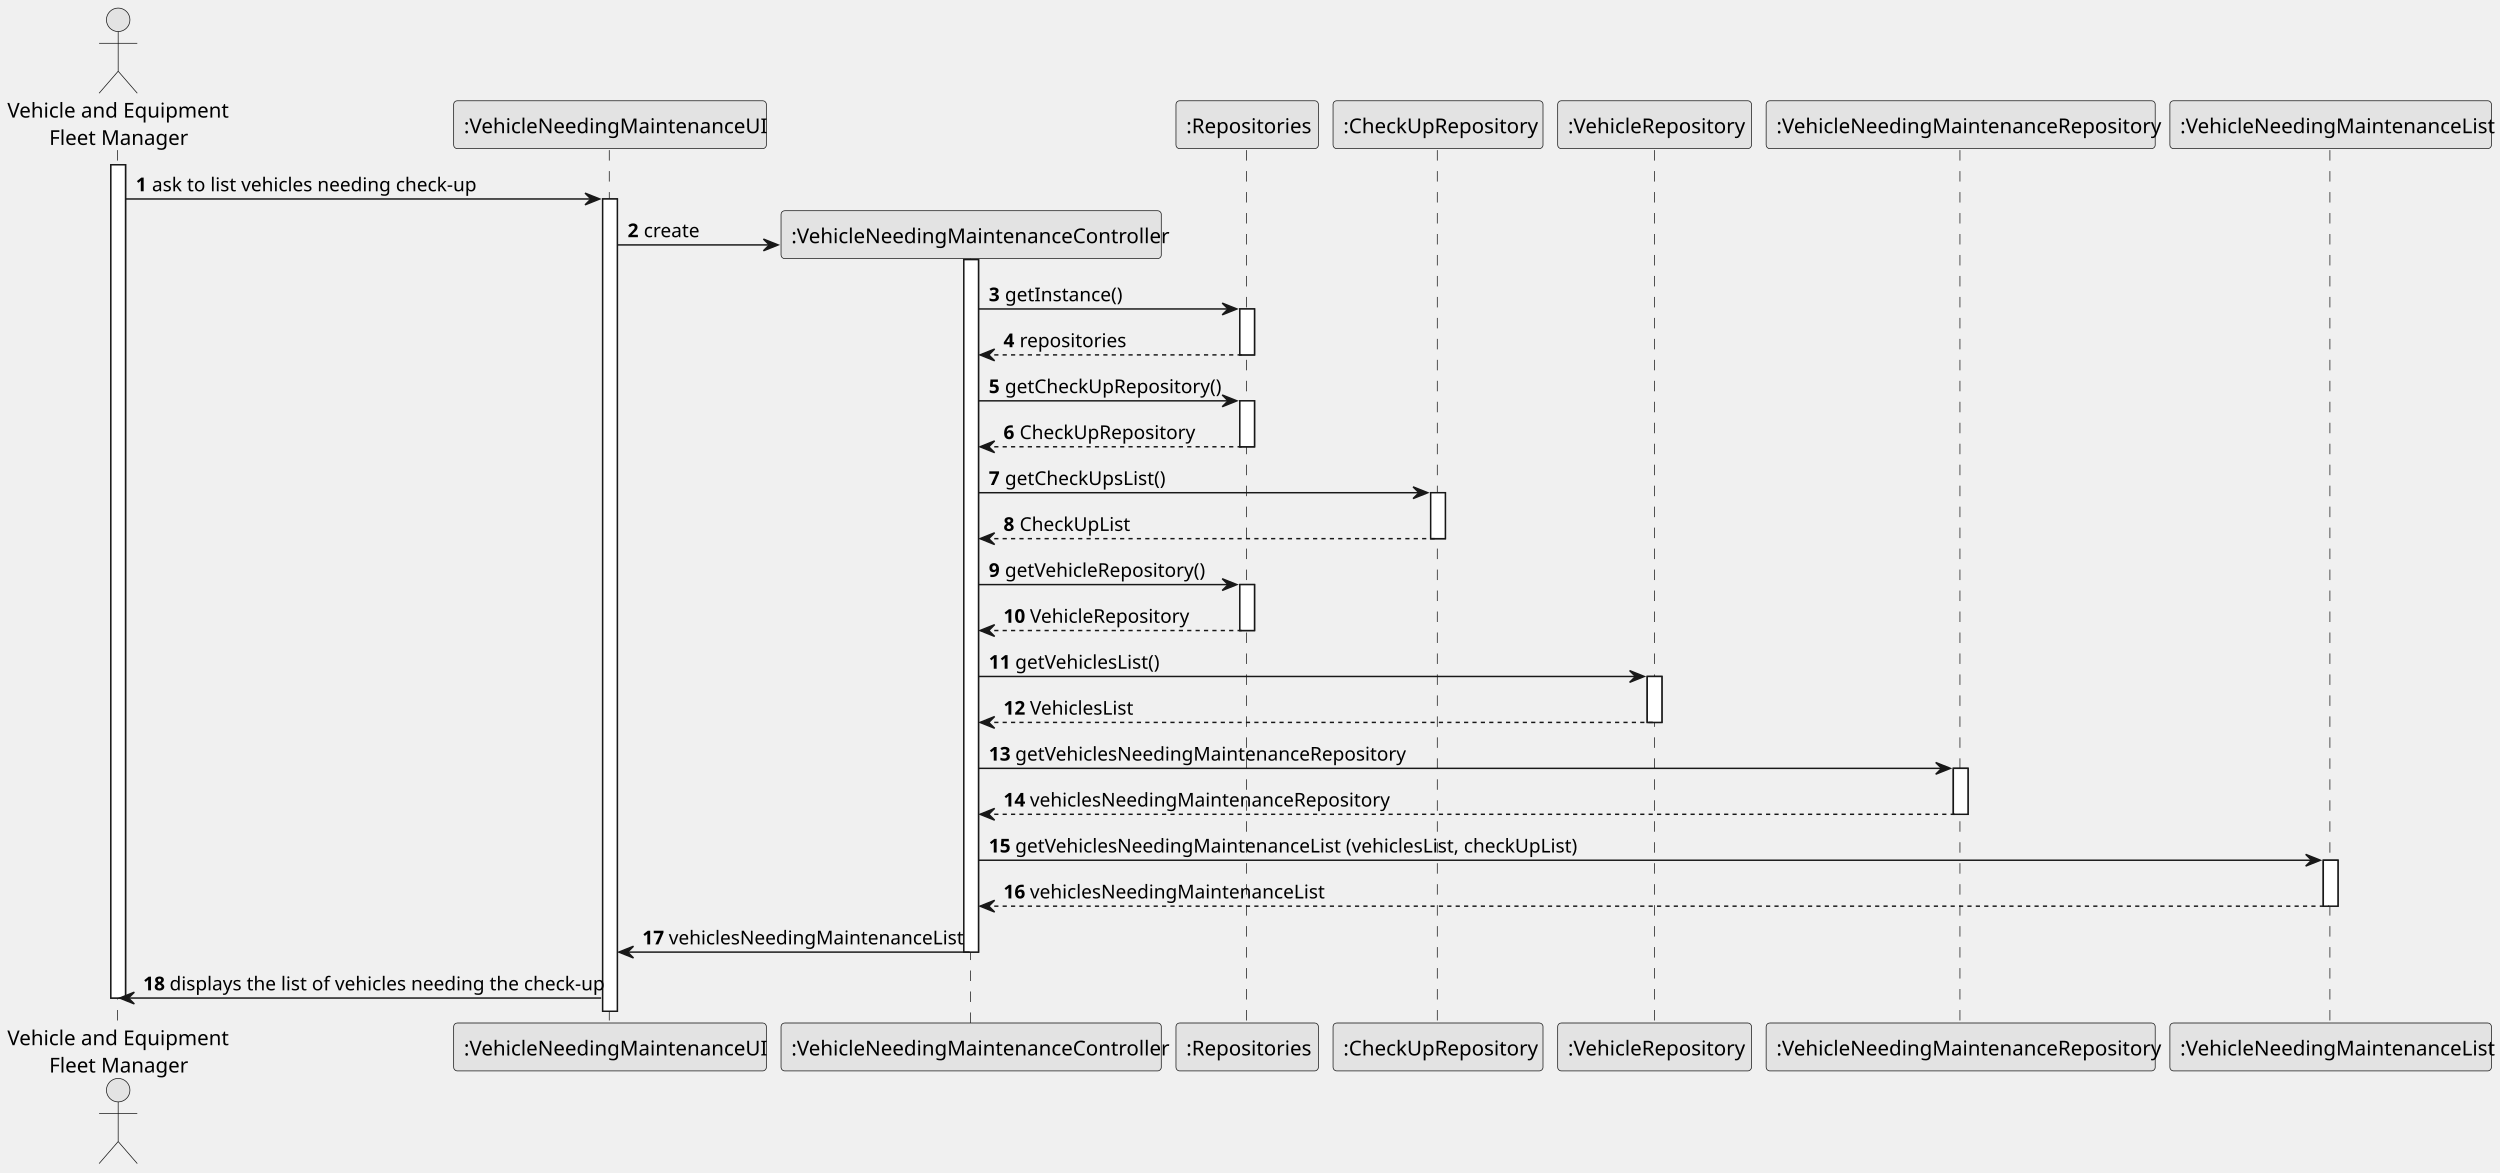
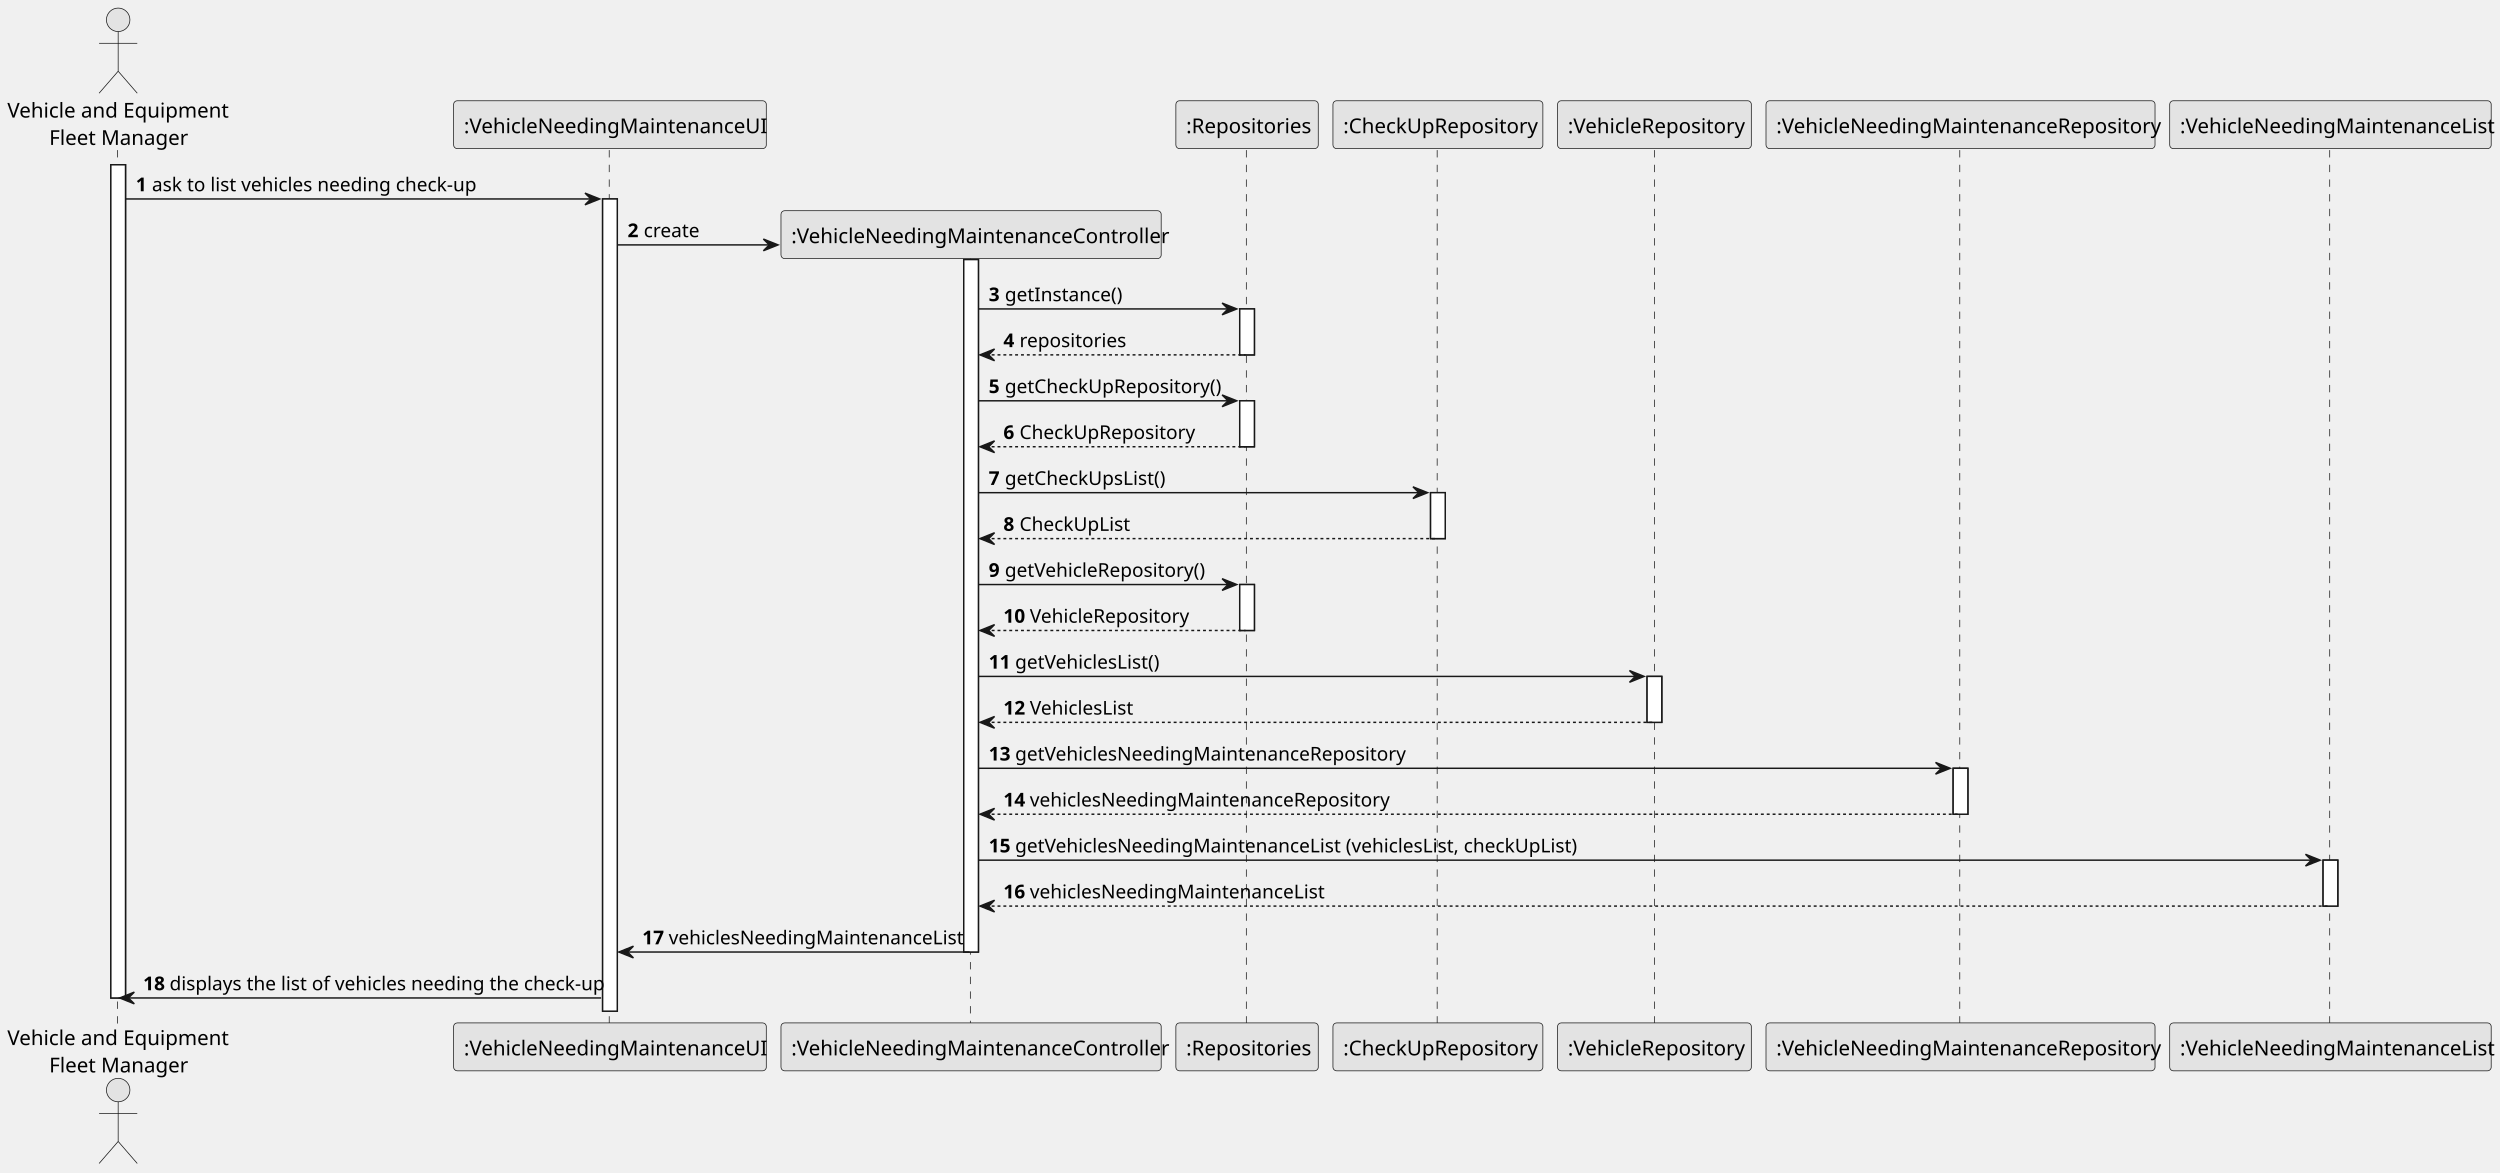
- <svg xmlns="http://www.w3.org/2000/svg" contentStyleType="text/css" height="559.3px" preserveAspectRatio="none" style="width:1192px;height:559px;background:#FFFFFF;" version="1.1" viewBox="0 0 1192 559" width="1192.1px" zoomAndPan="magnify">
+ <svg xmlns="http://www.w3.org/2000/svg" contentStyleType="text/css" height="799px" preserveAspectRatio="none" style="width:1703px;height:799px;background:#FFFFFF;" version="1.1" viewBox="0 0 1703 799" width="1703px" zoomAndPan="magnify">
  <defs />
  <g>
-     <rect fill="#FFFFFF" height="397.298" style="stroke:#181818;stroke-width:0.7;" width="7" x="52.85" y="78.57" />
-     <rect fill="#FFFFFF" height="387.294" style="stroke:#181818;stroke-width:0.7;" width="7" x="287.35" y="94.873" />
-     <rect fill="#FFFFFF" height="330.187" style="stroke:#181818;stroke-width:0.7;" width="7" x="459.55" y="123.777" />
-     <rect fill="#FFFFFF" height="21.904" style="stroke:#181818;stroke-width:0.7;" width="7" x="591.15" y="147.312" />
-     <rect fill="#FFFFFF" height="21.904" style="stroke:#181818;stroke-width:0.7;" width="7" x="591.15" y="191.119" />
-     <rect fill="#FFFFFF" height="21.904" style="stroke:#181818;stroke-width:0.7;" width="7" x="591.15" y="278.734" />
-     <rect fill="#FFFFFF" height="21.904" style="stroke:#181818;stroke-width:0.7;" width="7" x="682.15" y="234.927" />
-     <rect fill="#FFFFFF" height="21.904" style="stroke:#181818;stroke-width:0.7;" width="7" x="785.4" y="322.541" />
-     <rect fill="#FFFFFF" height="21.904" style="stroke:#181818;stroke-width:0.7;" width="7" x="931.35" y="366.349" />
-     <rect fill="#FFFFFF" height="21.904" style="stroke:#181818;stroke-width:0.7;" width="7" x="1107.75" y="410.156" />
-     <line style="stroke:#181818;stroke-width:0.35;stroke-dasharray:5.0,5.0;" x1="56" x2="56" y1="71.57" y2="488.467" />
-     <line style="stroke:#181818;stroke-width:0.35;stroke-dasharray:5.0,5.0;" x1="290.5" x2="290.5" y1="71.57" y2="488.467" />
-     <line style="stroke:#181818;stroke-width:0.35;stroke-dasharray:5.0,5.0;" x1="462.7" x2="462.7" y1="122.741" y2="488.467" />
-     <line style="stroke:#181818;stroke-width:0.35;stroke-dasharray:5.0,5.0;" x1="594.3" x2="594.3" y1="71.57" y2="488.467" />
-     <line style="stroke:#181818;stroke-width:0.35;stroke-dasharray:5.0,5.0;" x1="685.3" x2="685.3" y1="71.57" y2="488.467" />
-     <line style="stroke:#181818;stroke-width:0.35;stroke-dasharray:5.0,5.0;" x1="788.9" x2="788.9" y1="71.57" y2="488.467" />
-     <line style="stroke:#181818;stroke-width:0.35;stroke-dasharray:5.0,5.0;" x1="934.5" x2="934.5" y1="71.57" y2="488.467" />
-     <line style="stroke:#181818;stroke-width:0.35;stroke-dasharray:5.0,5.0;" x1="1110.9" x2="1110.9" y1="71.57" y2="488.467" />
-     <text fill="#000000" font-family="sans-serif" font-size="9.8" lengthAdjust="spacing" textLength="101.5" x="3.5" y="56.075">Vehicle and Equipment</text>
-     <text fill="#000000" font-family="sans-serif" font-size="9.8" lengthAdjust="spacing" textLength="64.4" x="23.45" y="69.11">Fleet Manager</text>
-     <ellipse cx="56.35" cy="9.45" fill="#E3E3E3" rx="5.6" ry="5.6" style="stroke:#181818;stroke-width:0.35;" />
-     <path d="M56.35,15.05 L56.35,33.95 M47.25,20.65 L65.45,20.65 M56.35,33.95 L47.25,44.45 M56.35,33.95 L65.45,44.45 " fill="none" style="stroke:#181818;stroke-width:0.35;" />
-     <text fill="#000000" font-family="sans-serif" font-size="9.8" lengthAdjust="spacing" textLength="101.5" x="3.5" y="498.343">Vehicle and Equipment</text>
-     <text fill="#000000" font-family="sans-serif" font-size="9.8" lengthAdjust="spacing" textLength="64.4" x="23.45" y="511.377">Fleet Manager</text>
-     <ellipse cx="56.35" cy="519.787" fill="#E3E3E3" rx="5.6" ry="5.6" style="stroke:#181818;stroke-width:0.35;" />
-     <path d="M56.35,525.387 L56.35,544.287 M47.25,530.987 L65.45,530.987 M56.35,544.287 L47.25,554.787 M56.35,544.287 L65.45,554.787 " fill="none" style="stroke:#181818;stroke-width:0.35;" />
-     <rect fill="#E3E3E3" height="22.835" rx="1.75" ry="1.75" style="stroke:#181818;stroke-width:0.35;" width="149.1" x="216.3" y="48.035" />
-     <text fill="#000000" font-family="sans-serif" font-size="9.8" lengthAdjust="spacing" textLength="136.5" x="221.2" y="63.51">:VehicleNeedingMaintenanceUI</text>
-     <rect fill="#E3E3E3" height="22.835" rx="1.75" ry="1.75" style="stroke:#181818;stroke-width:0.35;" width="149.1" x="216.3" y="487.767" />
-     <text fill="#000000" font-family="sans-serif" font-size="9.8" lengthAdjust="spacing" textLength="136.5" x="221.2" y="503.243">:VehicleNeedingMaintenanceUI</text>
-     <rect fill="#E3E3E3" height="22.835" rx="1.75" ry="1.75" style="stroke:#181818;stroke-width:0.35;" width="181.3" x="372.4" y="487.767" />
-     <text fill="#000000" font-family="sans-serif" font-size="9.8" lengthAdjust="spacing" textLength="171.5" x="377.3" y="503.243">:VehicleNeedingMaintenanceController</text>
-     <rect fill="#E3E3E3" height="22.835" rx="1.75" ry="1.75" style="stroke:#181818;stroke-width:0.35;" width="67.9" x="560.7" y="48.035" />
-     <text fill="#000000" font-family="sans-serif" font-size="9.8" lengthAdjust="spacing" textLength="58.1" x="565.6" y="63.51">:Repositories</text>
-     <rect fill="#E3E3E3" height="22.835" rx="1.75" ry="1.75" style="stroke:#181818;stroke-width:0.35;" width="67.9" x="560.7" y="487.767" />
-     <text fill="#000000" font-family="sans-serif" font-size="9.8" lengthAdjust="spacing" textLength="58.1" x="565.6" y="503.243">:Repositories</text>
-     <rect fill="#E3E3E3" height="22.835" rx="1.75" ry="1.75" style="stroke:#181818;stroke-width:0.35;" width="100.1" x="635.6" y="48.035" />
-     <text fill="#000000" font-family="sans-serif" font-size="9.8" lengthAdjust="spacing" textLength="90.3" x="640.5" y="63.51">:CheckUpRepository</text>
-     <rect fill="#E3E3E3" height="22.835" rx="1.75" ry="1.75" style="stroke:#181818;stroke-width:0.35;" width="100.1" x="635.6" y="487.767" />
-     <text fill="#000000" font-family="sans-serif" font-size="9.8" lengthAdjust="spacing" textLength="90.3" x="640.5" y="503.243">:CheckUpRepository</text>
-     <rect fill="#E3E3E3" height="22.835" rx="1.75" ry="1.75" style="stroke:#181818;stroke-width:0.35;" width="92.4" x="742.7" y="48.035" />
-     <text fill="#000000" font-family="sans-serif" font-size="9.8" lengthAdjust="spacing" textLength="82.6" x="747.6" y="63.51">:VehicleRepository</text>
-     <rect fill="#E3E3E3" height="22.835" rx="1.75" ry="1.75" style="stroke:#181818;stroke-width:0.35;" width="92.4" x="742.7" y="487.767" />
-     <text fill="#000000" font-family="sans-serif" font-size="9.8" lengthAdjust="spacing" textLength="82.6" x="747.6" y="503.243">:VehicleRepository</text>
-     <rect fill="#E3E3E3" height="22.835" rx="1.75" ry="1.75" style="stroke:#181818;stroke-width:0.35;" width="185.5" x="842.1" y="48.035" />
-     <text fill="#000000" font-family="sans-serif" font-size="9.8" lengthAdjust="spacing" textLength="175.7" x="847" y="63.51">:VehicleNeedingMaintenanceRepository</text>
-     <rect fill="#E3E3E3" height="22.835" rx="1.75" ry="1.75" style="stroke:#181818;stroke-width:0.35;" width="185.5" x="842.1" y="487.767" />
-     <text fill="#000000" font-family="sans-serif" font-size="9.8" lengthAdjust="spacing" textLength="175.7" x="847" y="503.243">:VehicleNeedingMaintenanceRepository</text>
-     <rect fill="#E3E3E3" height="22.835" rx="1.75" ry="1.75" style="stroke:#181818;stroke-width:0.35;" width="153.3" x="1034.6" y="48.035" />
-     <text fill="#000000" font-family="sans-serif" font-size="9.8" lengthAdjust="spacing" textLength="143.5" x="1039.5" y="63.51">:VehicleNeedingMaintenanceList</text>
-     <rect fill="#E3E3E3" height="22.835" rx="1.75" ry="1.75" style="stroke:#181818;stroke-width:0.35;" width="153.3" x="1034.6" y="487.767" />
-     <text fill="#000000" font-family="sans-serif" font-size="9.8" lengthAdjust="spacing" textLength="143.5" x="1039.5" y="503.243">:VehicleNeedingMaintenanceList</text>
-     <rect fill="#FFFFFF" height="397.298" style="stroke:#181818;stroke-width:0.7;" width="7" x="52.85" y="78.57" />
-     <rect fill="#FFFFFF" height="387.294" style="stroke:#181818;stroke-width:0.7;" width="7" x="287.35" y="94.873" />
-     <rect fill="#FFFFFF" height="330.187" style="stroke:#181818;stroke-width:0.7;" width="7" x="459.55" y="123.777" />
-     <rect fill="#FFFFFF" height="21.904" style="stroke:#181818;stroke-width:0.7;" width="7" x="591.15" y="147.312" />
-     <rect fill="#FFFFFF" height="21.904" style="stroke:#181818;stroke-width:0.7;" width="7" x="591.15" y="191.119" />
-     <rect fill="#FFFFFF" height="21.904" style="stroke:#181818;stroke-width:0.7;" width="7" x="591.15" y="278.734" />
-     <rect fill="#FFFFFF" height="21.904" style="stroke:#181818;stroke-width:0.7;" width="7" x="682.15" y="234.927" />
-     <rect fill="#FFFFFF" height="21.904" style="stroke:#181818;stroke-width:0.7;" width="7" x="785.4" y="322.541" />
-     <rect fill="#FFFFFF" height="21.904" style="stroke:#181818;stroke-width:0.7;" width="7" x="931.35" y="366.349" />
-     <rect fill="#FFFFFF" height="21.904" style="stroke:#181818;stroke-width:0.7;" width="7" x="1107.75" y="410.156" />
-     <polygon fill="#181818" points="278.95,92.073,285.95,94.873,278.95,97.673,281.75,94.873" style="stroke:#181818;stroke-width:0.7;" />
-     <line style="stroke:#181818;stroke-width:0.7;" x1="59.85" x2="283.15" y1="94.873" y2="94.873" />
-     <text fill="#000000" font-family="sans-serif" font-size="9.1" font-weight="bold" lengthAdjust="spacing" textLength="4.9" x="64.75" y="91.189">1</text>
-     <text fill="#000000" font-family="sans-serif" font-size="9.1" lengthAdjust="spacing" textLength="149.1" x="72.45" y="91.189">ask to list vehicles needing check-up</text>
-     <polygon fill="#181818" points="364,113.977,371,116.777,364,119.577,366.8,116.777" style="stroke:#181818;stroke-width:0.7;" />
-     <line style="stroke:#181818;stroke-width:0.7;" x1="294.35" x2="368.2" y1="116.777" y2="116.777" />
-     <text fill="#000000" font-family="sans-serif" font-size="9.1" font-weight="bold" lengthAdjust="spacing" textLength="4.9" x="299.25" y="113.093">2</text>
-     <text fill="#000000" font-family="sans-serif" font-size="9.1" lengthAdjust="spacing" textLength="25.2" x="306.95" y="113.093">create</text>
-     <rect fill="#E3E3E3" height="22.835" rx="1.75" ry="1.75" style="stroke:#181818;stroke-width:0.35;" width="181.3" x="372.4" y="100.473" />
-     <text fill="#000000" font-family="sans-serif" font-size="9.8" lengthAdjust="spacing" textLength="171.5" x="377.3" y="115.948">:VehicleNeedingMaintenanceController</text>
-     <polygon fill="#181818" points="582.75,144.512,589.75,147.312,582.75,150.112,585.55,147.312" style="stroke:#181818;stroke-width:0.7;" />
-     <line style="stroke:#181818;stroke-width:0.7;" x1="466.55" x2="586.95" y1="147.312" y2="147.312" />
-     <text fill="#000000" font-family="sans-serif" font-size="9.1" font-weight="bold" lengthAdjust="spacing" textLength="4.9" x="471.45" y="143.628">3</text>
-     <text fill="#000000" font-family="sans-serif" font-size="9.1" lengthAdjust="spacing" textLength="52.5" x="479.15" y="143.628">getInstance()</text>
-     <polygon fill="#181818" points="474.25,166.415,467.25,169.215,474.25,172.015,471.45,169.215" style="stroke:#181818;stroke-width:0.7;" />
-     <line style="stroke:#181818;stroke-width:0.7;stroke-dasharray:2.0,2.0;" x1="470.05" x2="593.95" y1="169.215" y2="169.215" />
-     <text fill="#000000" font-family="sans-serif" font-size="9.1" font-weight="bold" lengthAdjust="spacing" textLength="4.9" x="478.45" y="165.531">4</text>
-     <text fill="#000000" font-family="sans-serif" font-size="9.1" lengthAdjust="spacing" textLength="46.9" x="486.15" y="165.531">repositories</text>
-     <polygon fill="#181818" points="582.75,188.319,589.75,191.119,582.75,193.919,585.55,191.119" style="stroke:#181818;stroke-width:0.7;" />
-     <line style="stroke:#181818;stroke-width:0.7;" x1="466.55" x2="586.95" y1="191.119" y2="191.119" />
-     <text fill="#000000" font-family="sans-serif" font-size="9.1" font-weight="bold" lengthAdjust="spacing" textLength="4.9" x="471.45" y="187.435">5</text>
-     <text fill="#000000" font-family="sans-serif" font-size="9.1" lengthAdjust="spacing" textLength="98.7" x="479.15" y="187.435">getCheckUpRepository()</text>
-     <polygon fill="#181818" points="474.25,210.223,467.25,213.023,474.25,215.823,471.45,213.023" style="stroke:#181818;stroke-width:0.7;" />
-     <line style="stroke:#181818;stroke-width:0.7;stroke-dasharray:2.0,2.0;" x1="470.05" x2="593.95" y1="213.023" y2="213.023" />
-     <text fill="#000000" font-family="sans-serif" font-size="9.1" font-weight="bold" lengthAdjust="spacing" textLength="4.9" x="478.45" y="209.339">6</text>
-     <text fill="#000000" font-family="sans-serif" font-size="9.1" lengthAdjust="spacing" textLength="80.5" x="486.15" y="209.339">CheckUpRepository</text>
-     <polygon fill="#181818" points="673.75,232.127,680.75,234.927,673.75,237.727,676.55,234.927" style="stroke:#181818;stroke-width:0.7;" />
-     <line style="stroke:#181818;stroke-width:0.7;" x1="466.55" x2="677.95" y1="234.927" y2="234.927" />
-     <text fill="#000000" font-family="sans-serif" font-size="9.1" font-weight="bold" lengthAdjust="spacing" textLength="4.9" x="471.45" y="231.243">7</text>
-     <text fill="#000000" font-family="sans-serif" font-size="9.1" lengthAdjust="spacing" textLength="74.9" x="479.15" y="231.243">getCheckUpsList()</text>
-     <polygon fill="#181818" points="474.25,254.03,467.25,256.83,474.25,259.63,471.45,256.83" style="stroke:#181818;stroke-width:0.7;" />
-     <line style="stroke:#181818;stroke-width:0.7;stroke-dasharray:2.0,2.0;" x1="470.05" x2="684.95" y1="256.83" y2="256.83" />
-     <text fill="#000000" font-family="sans-serif" font-size="9.1" font-weight="bold" lengthAdjust="spacing" textLength="4.9" x="478.45" y="253.146">8</text>
-     <text fill="#000000" font-family="sans-serif" font-size="9.1" lengthAdjust="spacing" textLength="51.8" x="486.15" y="253.146">CheckUpList</text>
-     <polygon fill="#181818" points="582.75,275.934,589.75,278.734,582.75,281.534,585.55,278.734" style="stroke:#181818;stroke-width:0.7;" />
-     <line style="stroke:#181818;stroke-width:0.7;" x1="466.55" x2="586.95" y1="278.734" y2="278.734" />
-     <text fill="#000000" font-family="sans-serif" font-size="9.1" font-weight="bold" lengthAdjust="spacing" textLength="4.9" x="471.45" y="275.05">9</text>
-     <text fill="#000000" font-family="sans-serif" font-size="9.1" lengthAdjust="spacing" textLength="91.7" x="479.15" y="275.05">getVehicleRepository()</text>
-     <polygon fill="#181818" points="474.25,297.838,467.25,300.638,474.25,303.438,471.45,300.638" style="stroke:#181818;stroke-width:0.7;" />
-     <line style="stroke:#181818;stroke-width:0.7;stroke-dasharray:2.0,2.0;" x1="470.05" x2="593.95" y1="300.638" y2="300.638" />
-     <text fill="#000000" font-family="sans-serif" font-size="9.1" font-weight="bold" lengthAdjust="spacing" textLength="9.8" x="478.45" y="296.954">10</text>
-     <text fill="#000000" font-family="sans-serif" font-size="9.1" lengthAdjust="spacing" textLength="73.5" x="491.05" y="296.954">VehicleRepository</text>
-     <polygon fill="#181818" points="777,319.741,784,322.541,777,325.341,779.8,322.541" style="stroke:#181818;stroke-width:0.7;" />
-     <line style="stroke:#181818;stroke-width:0.7;" x1="466.55" x2="781.2" y1="322.541" y2="322.541" />
-     <text fill="#000000" font-family="sans-serif" font-size="9.1" font-weight="bold" lengthAdjust="spacing" textLength="9.8" x="471.45" y="318.858">11</text>
-     <text fill="#000000" font-family="sans-serif" font-size="9.1" lengthAdjust="spacing" textLength="67.9" x="484.05" y="318.858">getVehiclesList()</text>
-     <polygon fill="#181818" points="474.25,341.645,467.25,344.445,474.25,347.245,471.45,344.445" style="stroke:#181818;stroke-width:0.7;" />
-     <line style="stroke:#181818;stroke-width:0.7;stroke-dasharray:2.0,2.0;" x1="470.05" x2="788.2" y1="344.445" y2="344.445" />
-     <text fill="#000000" font-family="sans-serif" font-size="9.1" font-weight="bold" lengthAdjust="spacing" textLength="9.8" x="478.45" y="340.761">12</text>
-     <text fill="#000000" font-family="sans-serif" font-size="9.1" lengthAdjust="spacing" textLength="49.7" x="491.05" y="340.761">VehiclesList</text>
-     <polygon fill="#181818" points="922.95,363.549,929.95,366.349,922.95,369.149,925.75,366.349" style="stroke:#181818;stroke-width:0.7;" />
-     <line style="stroke:#181818;stroke-width:0.7;" x1="466.55" x2="927.15" y1="366.349" y2="366.349" />
-     <text fill="#000000" font-family="sans-serif" font-size="9.1" font-weight="bold" lengthAdjust="spacing" textLength="9.8" x="471.45" y="362.665">13</text>
-     <text fill="#000000" font-family="sans-serif" font-size="9.1" lengthAdjust="spacing" textLength="175.7" x="484.05" y="362.665">getVehiclesNeedingMaintenanceRepository</text>
-     <polygon fill="#181818" points="474.25,385.452,467.25,388.252,474.25,391.053,471.45,388.252" style="stroke:#181818;stroke-width:0.7;" />
-     <line style="stroke:#181818;stroke-width:0.7;stroke-dasharray:2.0,2.0;" x1="470.05" x2="934.15" y1="388.252" y2="388.252" />
-     <text fill="#000000" font-family="sans-serif" font-size="9.1" font-weight="bold" lengthAdjust="spacing" textLength="9.8" x="478.45" y="384.569">14</text>
-     <text fill="#000000" font-family="sans-serif" font-size="9.1" lengthAdjust="spacing" textLength="160.3" x="491.05" y="384.569">vehiclesNeedingMaintenanceRepository</text>
-     <polygon fill="#181818" points="1099.35,407.356,1106.35,410.156,1099.35,412.956,1102.15,410.156" style="stroke:#181818;stroke-width:0.7;" />
-     <line style="stroke:#181818;stroke-width:0.7;" x1="466.55" x2="1103.55" y1="410.156" y2="410.156" />
-     <text fill="#000000" font-family="sans-serif" font-size="9.1" font-weight="bold" lengthAdjust="spacing" textLength="9.8" x="471.45" y="406.472">15</text>
-     <text fill="#000000" font-family="sans-serif" font-size="9.1" lengthAdjust="spacing" textLength="258.3" x="484.05" y="406.472">getVehiclesNeedingMaintenanceList (vehiclesList, checkUpList)</text>
-     <polygon fill="#181818" points="474.25,429.26,467.25,432.06,474.25,434.86,471.45,432.06" style="stroke:#181818;stroke-width:0.7;" />
-     <line style="stroke:#181818;stroke-width:0.7;stroke-dasharray:2.0,2.0;" x1="470.05" x2="1110.55" y1="432.06" y2="432.06" />
-     <text fill="#000000" font-family="sans-serif" font-size="9.1" font-weight="bold" lengthAdjust="spacing" textLength="9.8" x="478.45" y="428.376">16</text>
-     <text fill="#000000" font-family="sans-serif" font-size="9.1" lengthAdjust="spacing" textLength="131.6" x="491.05" y="428.376">vehiclesNeedingMaintenanceList</text>
-     <polygon fill="#181818" points="302.05,451.164,295.05,453.964,302.05,456.764,299.25,453.964" style="stroke:#181818;stroke-width:0.7;" />
-     <line style="stroke:#181818;stroke-width:0.7;" x1="297.85" x2="462.35" y1="453.964" y2="453.964" />
-     <text fill="#000000" font-family="sans-serif" font-size="9.1" font-weight="bold" lengthAdjust="spacing" textLength="9.8" x="306.25" y="450.28">17</text>
-     <text fill="#000000" font-family="sans-serif" font-size="9.1" lengthAdjust="spacing" textLength="131.6" x="318.85" y="450.28">vehiclesNeedingMaintenanceList</text>
-     <polygon fill="#181818" points="64.05,473.067,57.05,475.867,64.05,478.667,61.25,475.867" style="stroke:#181818;stroke-width:0.7;" />
-     <line style="stroke:#181818;stroke-width:0.7;" x1="59.85" x2="286.65" y1="475.867" y2="475.867" />
-     <text fill="#000000" font-family="sans-serif" font-size="9.1" font-weight="bold" lengthAdjust="spacing" textLength="9.8" x="68.25" y="472.183">18</text>
-     <text fill="#000000" font-family="sans-serif" font-size="9.1" lengthAdjust="spacing" textLength="198.1" x="80.85" y="472.183">displays the list of vehicles needing the check-up</text>
+     <rect fill="#FFFFFF" height="567.568" style="stroke:#181818;stroke-width:1.0;" width="10" x="75.5" y="112.242" />
+     <rect fill="#FFFFFF" height="553.277" style="stroke:#181818;stroke-width:1.0;" width="10" x="410.5" y="135.533" />
+     <rect fill="#FFFFFF" height="471.695" style="stroke:#181818;stroke-width:1.0;" width="10" x="656.5" y="176.824" />
+     <rect fill="#FFFFFF" height="31.291" style="stroke:#181818;stroke-width:1.0;" width="10" x="844.5" y="210.445" />
+     <rect fill="#FFFFFF" height="31.291" style="stroke:#181818;stroke-width:1.0;" width="10" x="844.5" y="273.027" />
+     <rect fill="#FFFFFF" height="31.291" style="stroke:#181818;stroke-width:1.0;" width="10" x="844.5" y="398.191" />
+     <rect fill="#FFFFFF" height="31.291" style="stroke:#181818;stroke-width:1.0;" width="10" x="974.5" y="335.609" />
+     <rect fill="#FFFFFF" height="31.291" style="stroke:#181818;stroke-width:1.0;" width="10" x="1122" y="460.773" />
+     <rect fill="#FFFFFF" height="31.291" style="stroke:#181818;stroke-width:1.0;" width="10" x="1330.5" y="523.356" />
+     <rect fill="#FFFFFF" height="31.291" style="stroke:#181818;stroke-width:1.0;" width="10" x="1582.5" y="585.938" />
+     <line style="stroke:#181818;stroke-width:0.5;stroke-dasharray:5.0,5.0;" x1="80" x2="80" y1="102.242" y2="697.811" />
+     <line style="stroke:#181818;stroke-width:0.5;stroke-dasharray:5.0,5.0;" x1="415" x2="415" y1="102.242" y2="697.811" />
+     <line style="stroke:#181818;stroke-width:0.5;stroke-dasharray:5.0,5.0;" x1="661" x2="661" y1="175.344" y2="697.811" />
+     <line style="stroke:#181818;stroke-width:0.5;stroke-dasharray:5.0,5.0;" x1="849" x2="849" y1="102.242" y2="697.811" />
+     <line style="stroke:#181818;stroke-width:0.5;stroke-dasharray:5.0,5.0;" x1="979" x2="979" y1="102.242" y2="697.811" />
+     <line style="stroke:#181818;stroke-width:0.5;stroke-dasharray:5.0,5.0;" x1="1127" x2="1127" y1="102.242" y2="697.811" />
+     <line style="stroke:#181818;stroke-width:0.5;stroke-dasharray:5.0,5.0;" x1="1335" x2="1335" y1="102.242" y2="697.811" />
+     <line style="stroke:#181818;stroke-width:0.5;stroke-dasharray:5.0,5.0;" x1="1587" x2="1587" y1="102.242" y2="697.811" />
+     <text fill="#000000" font-family="sans-serif" font-size="14" lengthAdjust="spacing" textLength="145" x="5" y="80.107">Vehicle and Equipment</text>
+     <text fill="#000000" font-family="sans-serif" font-size="14" lengthAdjust="spacing" textLength="92" x="33.5" y="98.728">Fleet Manager</text>
+     <ellipse cx="80.5" cy="13.5" fill="#E3E3E3" rx="8" ry="8" style="stroke:#181818;stroke-width:0.5;" />
+     <path d="M80.5,21.5 L80.5,48.5 M67.5,29.5 L93.5,29.5 M80.5,48.5 L67.5,63.5 M80.5,48.5 L93.5,63.5 " fill="none" style="stroke:#181818;stroke-width:0.5;" />
+     <text fill="#000000" font-family="sans-serif" font-size="14" lengthAdjust="spacing" textLength="145" x="5" y="711.918">Vehicle and Equipment</text>
+     <text fill="#000000" font-family="sans-serif" font-size="14" lengthAdjust="spacing" textLength="92" x="33.5" y="730.539">Fleet Manager</text>
+     <ellipse cx="80.5" cy="742.553" fill="#E3E3E3" rx="8" ry="8" style="stroke:#181818;stroke-width:0.5;" />
+     <path d="M80.5,750.553 L80.5,777.553 M67.5,758.553 L93.5,758.553 M80.5,777.553 L67.5,792.553 M80.5,777.553 L93.5,792.553 " fill="none" style="stroke:#181818;stroke-width:0.5;" />
+     <rect fill="#E3E3E3" height="32.621" rx="2.5" ry="2.5" style="stroke:#181818;stroke-width:0.5;" width="213" x="309" y="68.621" />
+     <text fill="#000000" font-family="sans-serif" font-size="14" lengthAdjust="spacing" textLength="195" x="316" y="90.728">:VehicleNeedingMaintenanceUI</text>
+     <rect fill="#E3E3E3" height="32.621" rx="2.5" ry="2.5" style="stroke:#181818;stroke-width:0.5;" width="213" x="309" y="696.811" />
+     <text fill="#000000" font-family="sans-serif" font-size="14" lengthAdjust="spacing" textLength="195" x="316" y="718.918">:VehicleNeedingMaintenanceUI</text>
+     <rect fill="#E3E3E3" height="32.621" rx="2.5" ry="2.5" style="stroke:#181818;stroke-width:0.5;" width="259" x="532" y="696.811" />
+     <text fill="#000000" font-family="sans-serif" font-size="14" lengthAdjust="spacing" textLength="245" x="539" y="718.918">:VehicleNeedingMaintenanceController</text>
+     <rect fill="#E3E3E3" height="32.621" rx="2.5" ry="2.5" style="stroke:#181818;stroke-width:0.5;" width="97" x="801" y="68.621" />
+     <text fill="#000000" font-family="sans-serif" font-size="14" lengthAdjust="spacing" textLength="83" x="808" y="90.728">:Repositories</text>
+     <rect fill="#E3E3E3" height="32.621" rx="2.5" ry="2.5" style="stroke:#181818;stroke-width:0.5;" width="97" x="801" y="696.811" />
+     <text fill="#000000" font-family="sans-serif" font-size="14" lengthAdjust="spacing" textLength="83" x="808" y="718.918">:Repositories</text>
+     <rect fill="#E3E3E3" height="32.621" rx="2.5" ry="2.5" style="stroke:#181818;stroke-width:0.5;" width="143" x="908" y="68.621" />
+     <text fill="#000000" font-family="sans-serif" font-size="14" lengthAdjust="spacing" textLength="129" x="915" y="90.728">:CheckUpRepository</text>
+     <rect fill="#E3E3E3" height="32.621" rx="2.5" ry="2.5" style="stroke:#181818;stroke-width:0.5;" width="143" x="908" y="696.811" />
+     <text fill="#000000" font-family="sans-serif" font-size="14" lengthAdjust="spacing" textLength="129" x="915" y="718.918">:CheckUpRepository</text>
+     <rect fill="#E3E3E3" height="32.621" rx="2.5" ry="2.5" style="stroke:#181818;stroke-width:0.5;" width="132" x="1061" y="68.621" />
+     <text fill="#000000" font-family="sans-serif" font-size="14" lengthAdjust="spacing" textLength="118" x="1068" y="90.728">:VehicleRepository</text>
+     <rect fill="#E3E3E3" height="32.621" rx="2.5" ry="2.5" style="stroke:#181818;stroke-width:0.5;" width="132" x="1061" y="696.811" />
+     <text fill="#000000" font-family="sans-serif" font-size="14" lengthAdjust="spacing" textLength="118" x="1068" y="718.918">:VehicleRepository</text>
+     <rect fill="#E3E3E3" height="32.621" rx="2.5" ry="2.5" style="stroke:#181818;stroke-width:0.5;" width="265" x="1203" y="68.621" />
+     <text fill="#000000" font-family="sans-serif" font-size="14" lengthAdjust="spacing" textLength="251" x="1210" y="90.728">:VehicleNeedingMaintenanceRepository</text>
+     <rect fill="#E3E3E3" height="32.621" rx="2.5" ry="2.5" style="stroke:#181818;stroke-width:0.5;" width="265" x="1203" y="696.811" />
+     <text fill="#000000" font-family="sans-serif" font-size="14" lengthAdjust="spacing" textLength="251" x="1210" y="718.918">:VehicleNeedingMaintenanceRepository</text>
+     <rect fill="#E3E3E3" height="32.621" rx="2.5" ry="2.5" style="stroke:#181818;stroke-width:0.5;" width="219" x="1478" y="68.621" />
+     <text fill="#000000" font-family="sans-serif" font-size="14" lengthAdjust="spacing" textLength="205" x="1485" y="90.728">:VehicleNeedingMaintenanceList</text>
+     <rect fill="#E3E3E3" height="32.621" rx="2.5" ry="2.5" style="stroke:#181818;stroke-width:0.5;" width="219" x="1478" y="696.811" />
+     <text fill="#000000" font-family="sans-serif" font-size="14" lengthAdjust="spacing" textLength="205" x="1485" y="718.918">:VehicleNeedingMaintenanceList</text>
+     <rect fill="#FFFFFF" height="567.568" style="stroke:#181818;stroke-width:1.0;" width="10" x="75.5" y="112.242" />
+     <rect fill="#FFFFFF" height="553.277" style="stroke:#181818;stroke-width:1.0;" width="10" x="410.5" y="135.533" />
+     <rect fill="#FFFFFF" height="471.695" style="stroke:#181818;stroke-width:1.0;" width="10" x="656.5" y="176.824" />
+     <rect fill="#FFFFFF" height="31.291" style="stroke:#181818;stroke-width:1.0;" width="10" x="844.5" y="210.445" />
+     <rect fill="#FFFFFF" height="31.291" style="stroke:#181818;stroke-width:1.0;" width="10" x="844.5" y="273.027" />
+     <rect fill="#FFFFFF" height="31.291" style="stroke:#181818;stroke-width:1.0;" width="10" x="844.5" y="398.191" />
+     <rect fill="#FFFFFF" height="31.291" style="stroke:#181818;stroke-width:1.0;" width="10" x="974.5" y="335.609" />
+     <rect fill="#FFFFFF" height="31.291" style="stroke:#181818;stroke-width:1.0;" width="10" x="1122" y="460.773" />
+     <rect fill="#FFFFFF" height="31.291" style="stroke:#181818;stroke-width:1.0;" width="10" x="1330.5" y="523.356" />
+     <rect fill="#FFFFFF" height="31.291" style="stroke:#181818;stroke-width:1.0;" width="10" x="1582.5" y="585.938" />
+     <polygon fill="#181818" points="398.5,131.533,408.5,135.533,398.5,139.533,402.5,135.533" style="stroke:#181818;stroke-width:1.0;" />
+     <line style="stroke:#181818;stroke-width:1.0;" x1="85.5" x2="404.5" y1="135.533" y2="135.533" />
+     <text fill="#000000" font-family="sans-serif" font-size="13" font-weight="bold" lengthAdjust="spacing" textLength="7" x="92.5" y="130.27">1</text>
+     <text fill="#000000" font-family="sans-serif" font-size="13" lengthAdjust="spacing" textLength="213" x="103.5" y="130.27">ask to list vehicles needing check-up</text>
+     <polygon fill="#181818" points="520,162.824,530,166.824,520,170.824,524,166.824" style="stroke:#181818;stroke-width:1.0;" />
+     <line style="stroke:#181818;stroke-width:1.0;" x1="420.5" x2="526" y1="166.824" y2="166.824" />
+     <text fill="#000000" font-family="sans-serif" font-size="13" font-weight="bold" lengthAdjust="spacing" textLength="7" x="427.5" y="161.561">2</text>
+     <text fill="#000000" font-family="sans-serif" font-size="13" lengthAdjust="spacing" textLength="36" x="438.5" y="161.561">create</text>
+     <rect fill="#E3E3E3" height="32.621" rx="2.5" ry="2.5" style="stroke:#181818;stroke-width:0.5;" width="259" x="532" y="143.533" />
+     <text fill="#000000" font-family="sans-serif" font-size="14" lengthAdjust="spacing" textLength="245" x="539" y="165.641">:VehicleNeedingMaintenanceController</text>
+     <polygon fill="#181818" points="832.5,206.445,842.5,210.445,832.5,214.445,836.5,210.445" style="stroke:#181818;stroke-width:1.0;" />
+     <line style="stroke:#181818;stroke-width:1.0;" x1="666.5" x2="838.5" y1="210.445" y2="210.445" />
+     <text fill="#000000" font-family="sans-serif" font-size="13" font-weight="bold" lengthAdjust="spacing" textLength="7" x="673.5" y="205.183">3</text>
+     <text fill="#000000" font-family="sans-serif" font-size="13" lengthAdjust="spacing" textLength="75" x="684.5" y="205.183">getInstance()</text>
+     <polygon fill="#181818" points="677.5,237.736,667.5,241.736,677.5,245.736,673.5,241.736" style="stroke:#181818;stroke-width:1.0;" />
+     <line style="stroke:#181818;stroke-width:1.0;stroke-dasharray:2.0,2.0;" x1="671.5" x2="848.5" y1="241.736" y2="241.736" />
+     <text fill="#000000" font-family="sans-serif" font-size="13" font-weight="bold" lengthAdjust="spacing" textLength="7" x="683.5" y="236.474">4</text>
+     <text fill="#000000" font-family="sans-serif" font-size="13" lengthAdjust="spacing" textLength="67" x="694.5" y="236.474">repositories</text>
+     <polygon fill="#181818" points="832.5,269.027,842.5,273.027,832.5,277.027,836.5,273.027" style="stroke:#181818;stroke-width:1.0;" />
+     <line style="stroke:#181818;stroke-width:1.0;" x1="666.5" x2="838.5" y1="273.027" y2="273.027" />
+     <text fill="#000000" font-family="sans-serif" font-size="13" font-weight="bold" lengthAdjust="spacing" textLength="7" x="673.5" y="267.765">5</text>
+     <text fill="#000000" font-family="sans-serif" font-size="13" lengthAdjust="spacing" textLength="141" x="684.5" y="267.765">getCheckUpRepository()</text>
+     <polygon fill="#181818" points="677.5,300.318,667.5,304.318,677.5,308.318,673.5,304.318" style="stroke:#181818;stroke-width:1.0;" />
+     <line style="stroke:#181818;stroke-width:1.0;stroke-dasharray:2.0,2.0;" x1="671.5" x2="848.5" y1="304.318" y2="304.318" />
+     <text fill="#000000" font-family="sans-serif" font-size="13" font-weight="bold" lengthAdjust="spacing" textLength="7" x="683.5" y="299.056">6</text>
+     <text fill="#000000" font-family="sans-serif" font-size="13" lengthAdjust="spacing" textLength="115" x="694.5" y="299.056">CheckUpRepository</text>
+     <polygon fill="#181818" points="962.5,331.609,972.5,335.609,962.5,339.609,966.5,335.609" style="stroke:#181818;stroke-width:1.0;" />
+     <line style="stroke:#181818;stroke-width:1.0;" x1="666.5" x2="968.5" y1="335.609" y2="335.609" />
+     <text fill="#000000" font-family="sans-serif" font-size="13" font-weight="bold" lengthAdjust="spacing" textLength="7" x="673.5" y="330.347">7</text>
+     <text fill="#000000" font-family="sans-serif" font-size="13" lengthAdjust="spacing" textLength="107" x="684.5" y="330.347">getCheckUpsList()</text>
+     <polygon fill="#181818" points="677.5,362.9,667.5,366.9,677.5,370.9,673.5,366.9" style="stroke:#181818;stroke-width:1.0;" />
+     <line style="stroke:#181818;stroke-width:1.0;stroke-dasharray:2.0,2.0;" x1="671.5" x2="978.5" y1="366.9" y2="366.9" />
+     <text fill="#000000" font-family="sans-serif" font-size="13" font-weight="bold" lengthAdjust="spacing" textLength="7" x="683.5" y="361.638">8</text>
+     <text fill="#000000" font-family="sans-serif" font-size="13" lengthAdjust="spacing" textLength="74" x="694.5" y="361.638">CheckUpList</text>
+     <polygon fill="#181818" points="832.5,394.191,842.5,398.191,832.5,402.191,836.5,398.191" style="stroke:#181818;stroke-width:1.0;" />
+     <line style="stroke:#181818;stroke-width:1.0;" x1="666.5" x2="838.5" y1="398.191" y2="398.191" />
+     <text fill="#000000" font-family="sans-serif" font-size="13" font-weight="bold" lengthAdjust="spacing" textLength="7" x="673.5" y="392.929">9</text>
+     <text fill="#000000" font-family="sans-serif" font-size="13" lengthAdjust="spacing" textLength="131" x="684.5" y="392.929">getVehicleRepository()</text>
+     <polygon fill="#181818" points="677.5,425.482,667.5,429.482,677.5,433.482,673.5,429.482" style="stroke:#181818;stroke-width:1.0;" />
+     <line style="stroke:#181818;stroke-width:1.0;stroke-dasharray:2.0,2.0;" x1="671.5" x2="848.5" y1="429.482" y2="429.482" />
+     <text fill="#000000" font-family="sans-serif" font-size="13" font-weight="bold" lengthAdjust="spacing" textLength="14" x="683.5" y="424.22">10</text>
+     <text fill="#000000" font-family="sans-serif" font-size="13" lengthAdjust="spacing" textLength="105" x="701.5" y="424.22">VehicleRepository</text>
+     <polygon fill="#181818" points="1110,456.773,1120,460.773,1110,464.773,1114,460.773" style="stroke:#181818;stroke-width:1.0;" />
+     <line style="stroke:#181818;stroke-width:1.0;" x1="666.5" x2="1116" y1="460.773" y2="460.773" />
+     <text fill="#000000" font-family="sans-serif" font-size="13" font-weight="bold" lengthAdjust="spacing" textLength="14" x="673.5" y="455.511">11</text>
+     <text fill="#000000" font-family="sans-serif" font-size="13" lengthAdjust="spacing" textLength="97" x="691.5" y="455.511">getVehiclesList()</text>
+     <polygon fill="#181818" points="677.5,488.065,667.5,492.065,677.5,496.065,673.5,492.065" style="stroke:#181818;stroke-width:1.0;" />
+     <line style="stroke:#181818;stroke-width:1.0;stroke-dasharray:2.0,2.0;" x1="671.5" x2="1126" y1="492.065" y2="492.065" />
+     <text fill="#000000" font-family="sans-serif" font-size="13" font-weight="bold" lengthAdjust="spacing" textLength="14" x="683.5" y="486.802">12</text>
+     <text fill="#000000" font-family="sans-serif" font-size="13" lengthAdjust="spacing" textLength="71" x="701.5" y="486.802">VehiclesList</text>
+     <polygon fill="#181818" points="1318.5,519.356,1328.5,523.356,1318.5,527.356,1322.5,523.356" style="stroke:#181818;stroke-width:1.0;" />
+     <line style="stroke:#181818;stroke-width:1.0;" x1="666.5" x2="1324.5" y1="523.356" y2="523.356" />
+     <text fill="#000000" font-family="sans-serif" font-size="13" font-weight="bold" lengthAdjust="spacing" textLength="14" x="673.5" y="518.093">13</text>
+     <text fill="#000000" font-family="sans-serif" font-size="13" lengthAdjust="spacing" textLength="251" x="691.5" y="518.093">getVehiclesNeedingMaintenanceRepository</text>
+     <polygon fill="#181818" points="677.5,550.646,667.5,554.646,677.5,558.646,673.5,554.646" style="stroke:#181818;stroke-width:1.0;" />
+     <line style="stroke:#181818;stroke-width:1.0;stroke-dasharray:2.0,2.0;" x1="671.5" x2="1334.5" y1="554.646" y2="554.646" />
+     <text fill="#000000" font-family="sans-serif" font-size="13" font-weight="bold" lengthAdjust="spacing" textLength="14" x="683.5" y="549.384">14</text>
+     <text fill="#000000" font-family="sans-serif" font-size="13" lengthAdjust="spacing" textLength="229" x="701.5" y="549.384">vehiclesNeedingMaintenanceRepository</text>
+     <polygon fill="#181818" points="1570.5,581.938,1580.5,585.938,1570.5,589.938,1574.5,585.938" style="stroke:#181818;stroke-width:1.0;" />
+     <line style="stroke:#181818;stroke-width:1.0;" x1="666.5" x2="1576.5" y1="585.938" y2="585.938" />
+     <text fill="#000000" font-family="sans-serif" font-size="13" font-weight="bold" lengthAdjust="spacing" textLength="14" x="673.5" y="580.675">15</text>
+     <text fill="#000000" font-family="sans-serif" font-size="13" lengthAdjust="spacing" textLength="369" x="691.5" y="580.675">getVehiclesNeedingMaintenanceList (vehiclesList, checkUpList)</text>
+     <polygon fill="#181818" points="677.5,613.229,667.5,617.229,677.5,621.229,673.5,617.229" style="stroke:#181818;stroke-width:1.0;" />
+     <line style="stroke:#181818;stroke-width:1.0;stroke-dasharray:2.0,2.0;" x1="671.5" x2="1586.5" y1="617.229" y2="617.229" />
+     <text fill="#000000" font-family="sans-serif" font-size="13" font-weight="bold" lengthAdjust="spacing" textLength="14" x="683.5" y="611.966">16</text>
+     <text fill="#000000" font-family="sans-serif" font-size="13" lengthAdjust="spacing" textLength="188" x="701.5" y="611.966">vehiclesNeedingMaintenanceList</text>
+     <polygon fill="#181818" points="431.5,644.519,421.5,648.519,431.5,652.519,427.5,648.519" style="stroke:#181818;stroke-width:1.0;" />
+     <line style="stroke:#181818;stroke-width:1.0;" x1="425.5" x2="660.5" y1="648.519" y2="648.519" />
+     <text fill="#000000" font-family="sans-serif" font-size="13" font-weight="bold" lengthAdjust="spacing" textLength="14" x="437.5" y="643.257">17</text>
+     <text fill="#000000" font-family="sans-serif" font-size="13" lengthAdjust="spacing" textLength="188" x="455.5" y="643.257">vehiclesNeedingMaintenanceList</text>
+     <polygon fill="#181818" points="91.5,675.811,81.5,679.811,91.5,683.811,87.5,679.811" style="stroke:#181818;stroke-width:1.0;" />
+     <line style="stroke:#181818;stroke-width:1.0;" x1="85.5" x2="409.5" y1="679.811" y2="679.811" />
+     <text fill="#000000" font-family="sans-serif" font-size="13" font-weight="bold" lengthAdjust="spacing" textLength="14" x="97.5" y="674.548">18</text>
+     <text fill="#000000" font-family="sans-serif" font-size="13" lengthAdjust="spacing" textLength="283" x="115.5" y="674.548">displays the list of vehicles needing the check-up</text>
  </g>
</svg>
